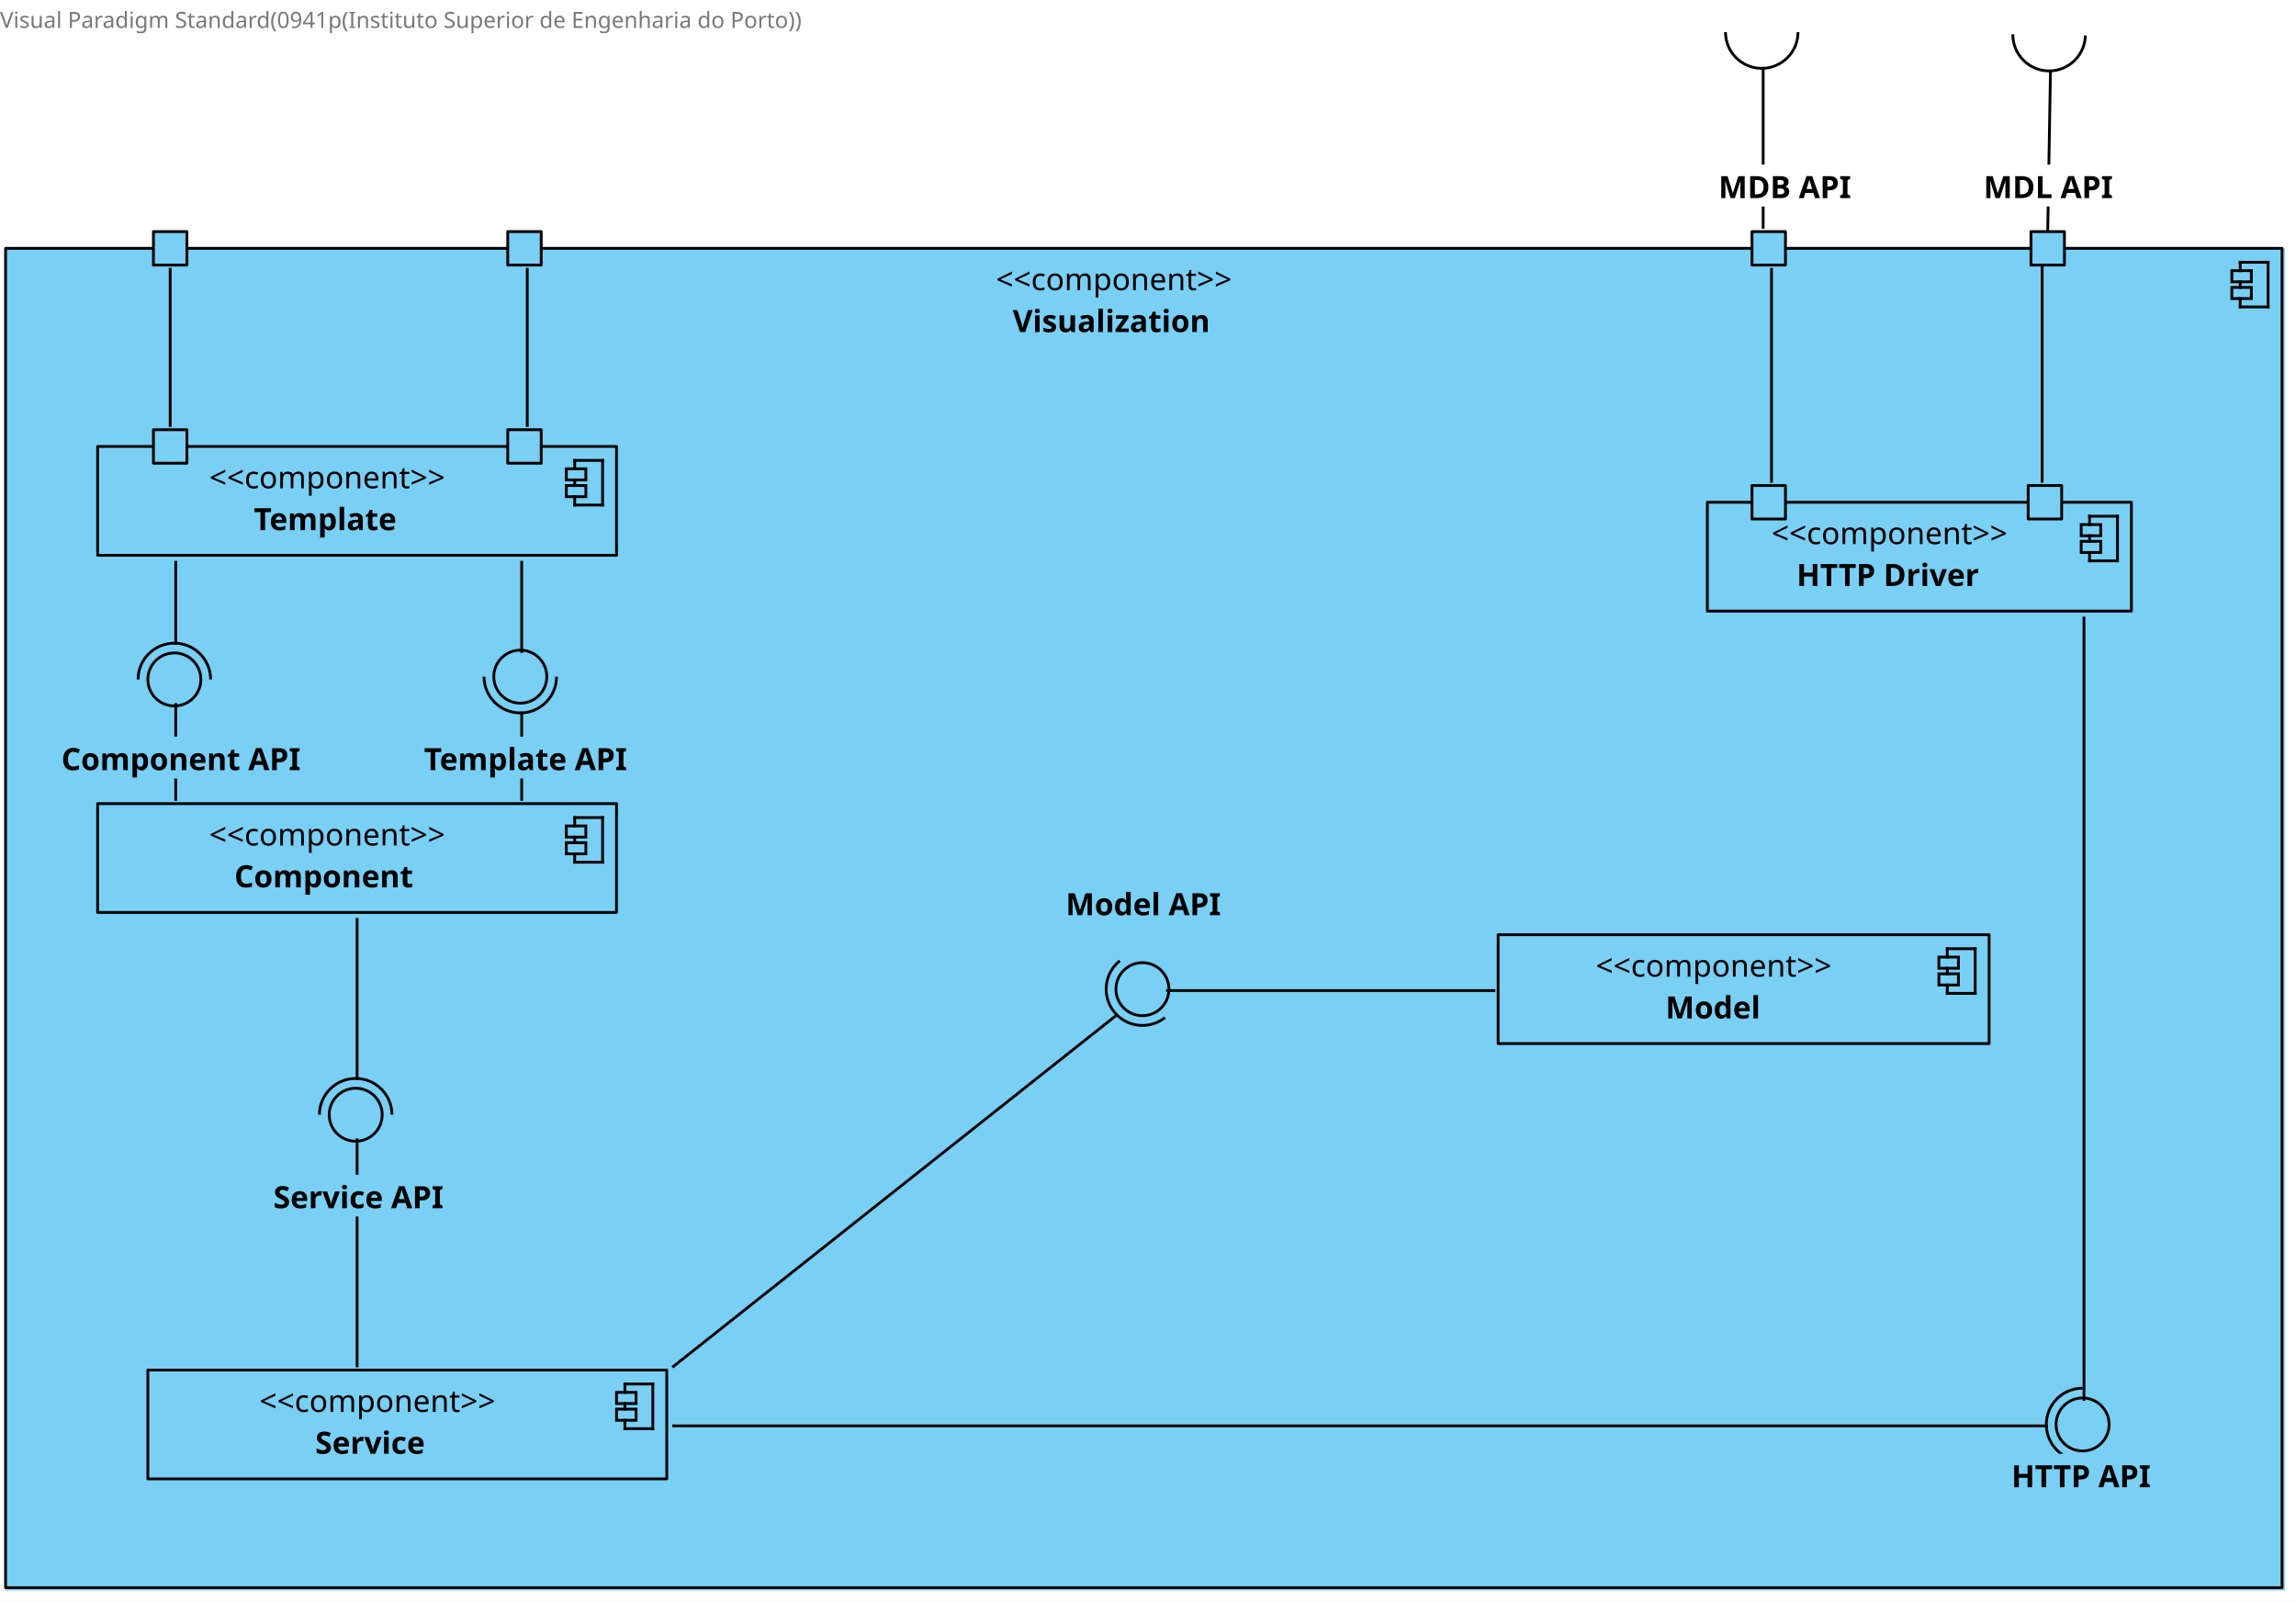
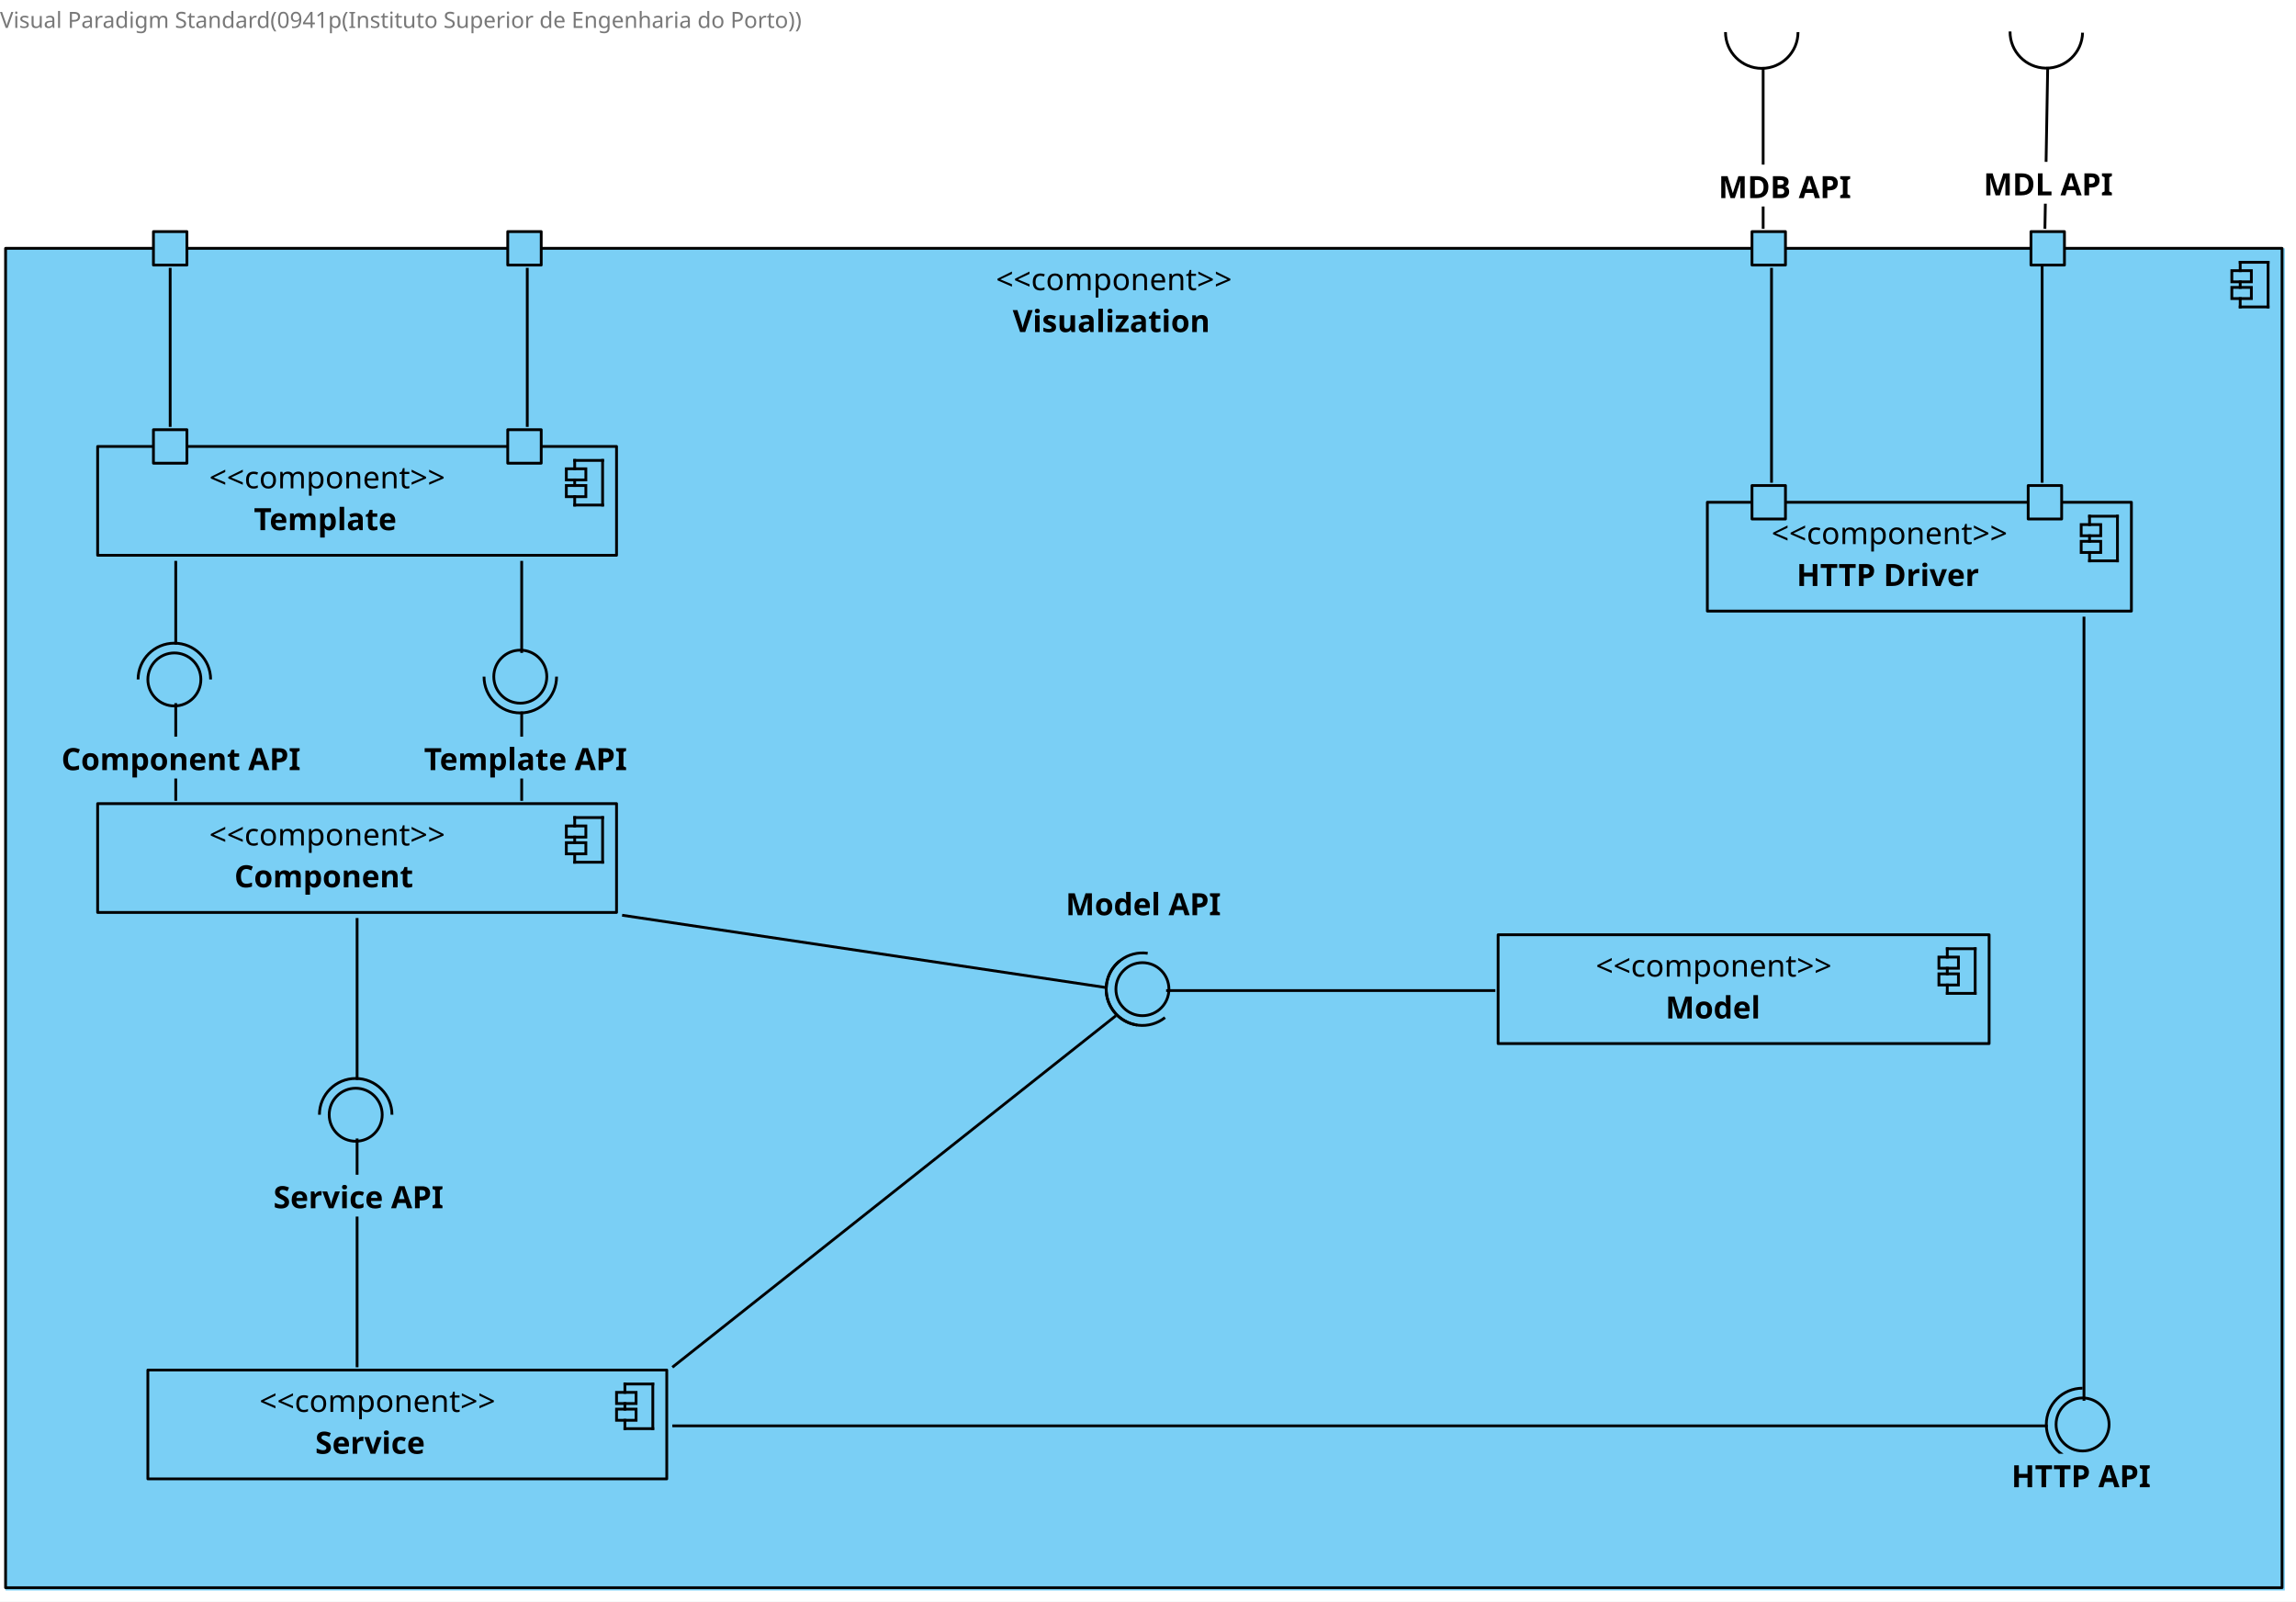
<svg xmlns="http://www.w3.org/2000/svg" fill-opacity="0" color-rendering="auto" color-interpolation="auto" text-rendering="auto" stroke="rgb(0,0,0)" stroke-linecap="square" width="823" stroke-miterlimit="10" shape-rendering="auto" stroke-opacity="0" fill="rgb(0,0,0)" stroke-dasharray="none" font-weight="normal" stroke-width="1" height="574" font-family="'Dialog'" font-style="normal" stroke-linejoin="miter" font-size="12px" stroke-dashoffset="0" image-rendering="auto">
  <defs id="genericDefs" />
  <g>
    <defs id="defs1">
      <clipPath clipPathUnits="userSpaceOnUse" id="clipPath1">
        <path d="M-7 -7 L828 -7 L828 492 L-7 492 L-7 -7 Z" />
      </clipPath>
      <clipPath clipPathUnits="userSpaceOnUse" id="clipPath2">
+         <path d="M0 0 L0 481 L793 481 L793 0 Z" />
+       </clipPath>
+       <clipPath clipPathUnits="userSpaceOnUse" id="clipPath3">
        <path d="M0 0 L0 448 L817 448 L817 0 Z" />
-       </clipPath>
-       <clipPath clipPathUnits="userSpaceOnUse" id="clipPath3">
-         <path d="M0 0 L0 481 L793 481 L793 0 Z" />
      </clipPath>
      <clipPath clipPathUnits="userSpaceOnUse" id="clipPath4">
        <path d="M-7 -7 L198 -7 L198 51 L-7 51 L-7 -7 Z" />
      </clipPath>
      <clipPath clipPathUnits="userSpaceOnUse" id="clipPath5">
+         <path d="M0 0 L0 40 L163 40 L163 0 Z" />
+       </clipPath>
+       <clipPath clipPathUnits="userSpaceOnUse" id="clipPath6">
        <path d="M0 0 L0 7 L187 7 L187 0 Z" />
-       </clipPath>
-       <clipPath clipPathUnits="userSpaceOnUse" id="clipPath6">
-         <path d="M0 0 L0 40 L163 40 L163 0 Z" />
      </clipPath>
      <clipPath clipPathUnits="userSpaceOnUse" id="clipPath7">
        <path d="M-7 -7 L188 -7 L188 51 L-7 51 L-7 -7 Z" />
      </clipPath>
      <clipPath clipPathUnits="userSpaceOnUse" id="clipPath8">
        <path d="M0 0 L0 40 L153 40 L153 0 Z" />
      </clipPath>
      <clipPath clipPathUnits="userSpaceOnUse" id="clipPath9">
        <path d="M0 0 L0 7 L177 7 L177 0 Z" />
      </clipPath>
      <clipPath clipPathUnits="userSpaceOnUse" id="clipPath10">
        <path d="M-7 -7 L164 -7 L164 51 L-7 51 L-7 -7 Z" />
      </clipPath>
      <clipPath clipPathUnits="userSpaceOnUse" id="clipPath11">
+         <path d="M0 0 L0 40 L129 40 L129 0 Z" />
+       </clipPath>
+       <clipPath clipPathUnits="userSpaceOnUse" id="clipPath12">
        <path d="M0 0 L0 7 L153 7 L153 0 Z" />
-       </clipPath>
-       <clipPath clipPathUnits="userSpaceOnUse" id="clipPath12">
-         <path d="M0 0 L0 40 L129 40 L129 0 Z" />
      </clipPath>
      <clipPath clipPathUnits="userSpaceOnUse" id="clipPath13">
        <path d="M-7 -7 L23 -7 L23 23 L-7 23 L-7 -7 Z" />
      </clipPath>
      <clipPath clipPathUnits="userSpaceOnUse" id="clipPath14">
        <path d="M-7 -7 L31 -7 L31 31 L-7 31 L-7 -7 Z" />
      </clipPath>
      <clipPath clipPathUnits="userSpaceOnUse" id="clipPath15">
-         <path d="M-103 -15 L206 -15 L206 30 L-103 30 L-103 -15 Z" />
+         <path d="M-74 -15 L148 -15 L148 30 L-74 30 L-74 -15 Z" />
      </clipPath>
      <clipPath clipPathUnits="userSpaceOnUse" id="clipPath16">
-         <path d="M-90 -15 L180 -15 L180 30 L-90 30 L-90 -15 Z" />
+         <path d="M-81 -15 L162 -15 L162 30 L-81 30 L-81 -15 Z" />
      </clipPath>
      <clipPath clipPathUnits="userSpaceOnUse" id="clipPath17">
-         <path d="M-65 -15 L130 -15 L130 30 L-65 30 L-65 -15 Z" />
+         <path d="M-71 -15 L142 -15 L142 30 L-71 30 L-71 -15 Z" />
      </clipPath>
      <clipPath clipPathUnits="userSpaceOnUse" id="clipPath18">
        <path d="M-67 -15 L134 -15 L134 30 L-67 30 L-67 -15 Z" />
      </clipPath>
      <clipPath clipPathUnits="userSpaceOnUse" id="clipPath19">
-         <path d="M-71 -15 L142 -15 L142 30 L-71 30 L-71 -15 Z" />
+         <path d="M-65 -15 L130 -15 L130 30 L-65 30 L-65 -15 Z" />
      </clipPath>
      <clipPath clipPathUnits="userSpaceOnUse" id="clipPath20">
-         <path d="M-81 -15 L162 -15 L162 30 L-81 30 L-81 -15 Z" />
+         <path d="M-90 -15 L180 -15 L180 30 L-90 30 L-90 -15 Z" />
      </clipPath>
      <clipPath clipPathUnits="userSpaceOnUse" id="clipPath21">
-         <path d="M-74 -15 L148 -15 L148 30 L-74 30 L-74 -15 Z" />
+         <path d="M-103 -15 L206 -15 L206 30 L-103 30 L-103 -15 Z" />
      </clipPath>
      <clipPath clipPathUnits="userSpaceOnUse" id="clipPath22">
        <path d="M0 0 L222 0 L222 104 L0 104 L0 0 Z" />
      </clipPath>
      <clipPath clipPathUnits="userSpaceOnUse" id="clipPath23">
        <path d="M78 11 L78 26 L4 26 L4 11 ZM0 0 L0 104 L222 104 L222 0 Z" />
      </clipPath>
      <clipPath clipPathUnits="userSpaceOnUse" id="clipPath24">
        <path d="M0 0 L104 0 L104 186 L0 186 L0 0 Z" />
      </clipPath>
      <clipPath clipPathUnits="userSpaceOnUse" id="clipPath25">
        <path d="M91 63 L91 78 L10 78 L10 63 ZM0 0 L0 186 L104 186 L104 0 Z" />
      </clipPath>
      <clipPath clipPathUnits="userSpaceOnUse" id="clipPath26">
        <path d="M0 0 L104 0 L104 166 L0 166 L0 0 Z" />
      </clipPath>
      <clipPath clipPathUnits="userSpaceOnUse" id="clipPath27">
        <path d="M91 142 L91 157 L10 157 L10 142 ZM0 0 L0 166 L104 166 L104 0 Z" />
      </clipPath>
      <clipPath clipPathUnits="userSpaceOnUse" id="clipPath28">
        <path d="M0 0 L104 0 L104 385 L0 385 L0 0 Z" />
      </clipPath>
      <clipPath clipPathUnits="userSpaceOnUse" id="clipPath29">
        <path d="M85 350 L85 365 L14 365 L14 350 ZM0 0 L0 385 L104 385 L104 0 Z" />
      </clipPath>
      <clipPath clipPathUnits="userSpaceOnUse" id="clipPath30">
        <path d="M0 0 L601 0 L601 104 L0 104 L0 0 Z" />
      </clipPath>
      <clipPath clipPathUnits="userSpaceOnUse" id="clipPath31">
        <path d="M591 60 L591 75 L520 75 L520 60 ZM0 0 L0 104 L601 104 L601 0 Z" />
      </clipPath>
      <clipPath clipPathUnits="userSpaceOnUse" id="clipPath32">
        <path d="M0 0 L266 0 L266 233 L0 233 L0 0 Z" />
      </clipPath>
      <clipPath clipPathUnits="userSpaceOnUse" id="clipPath33">
        <path d="M255 5 L255 20 L181 20 L181 5 ZM0 0 L0 233 L266 233 L266 0 Z" />
      </clipPath>
      <clipPath clipPathUnits="userSpaceOnUse" id="clipPath34">
-         <path d="M0 0 L129 0 L129 208 L0 208 L0 0 Z" />
+         <path d="M0 0 L129 0 L129 207 L0 207 L0 0 Z" />
      </clipPath>
      <clipPath clipPathUnits="userSpaceOnUse" id="clipPath35">
-         <path d="M98 27 L98 42 L33 42 L33 27 ZM0 0 L0 27 L4 27 L4 42 L0 42 L0 208 L129 208 L129 0 Z" />
+         <path d="M98 26 L98 41 L33 41 L33 26 ZM0 0 L0 27 L4 27 L4 42 L0 42 L0 207 L129 207 L129 0 Z" />
      </clipPath>
      <clipPath clipPathUnits="userSpaceOnUse" id="clipPath36">
        <path d="M0 0 L104 0 L104 181 L0 181 L0 0 Z" />
      </clipPath>
      <clipPath clipPathUnits="userSpaceOnUse" id="clipPath37">
        <path d="M88 13 L88 28 L21 28 L21 13 ZM0 0 L0 181 L104 181 L104 0 Z" />
      </clipPath>
      <clipPath clipPathUnits="userSpaceOnUse" id="clipPath38">
        <path d="M91 89 L91 104 L24 104 L24 89 ZM0 0 L0 166 L104 166 L104 0 Z" />
      </clipPath>
      <clipPath clipPathUnits="userSpaceOnUse" id="clipPath39">
        <path d="M0 0 L130 0 L130 190 L0 190 L0 0 Z" />
      </clipPath>
      <clipPath clipPathUnits="userSpaceOnUse" id="clipPath40">
-         <path d="M96 100 L96 115 L31 115 L31 100 ZM0 0 L0 100 L2 100 L2 115 L0 115 L0 190 L130 190 L130 0 Z" />
+         <path d="M97 100 L97 115 L32 115 L32 100 ZM0 0 L0 101 L3 101 L3 116 L0 116 L0 190 L130 190 L130 0 Z" />
      </clipPath>
      <clipPath clipPathUnits="userSpaceOnUse" id="clipPath41">
        <path d="M0 0 L104 0 L104 161 L0 161 L0 0 Z" />
      </clipPath>
      <clipPath clipPathUnits="userSpaceOnUse" id="clipPath42">
        <path d="M0 0 L0 161 L104 161 L104 0 Z" />
      </clipPath>
      <clipPath clipPathUnits="userSpaceOnUse" id="clipPath43">
        <path d="M0 0 L104 0 L104 137 L0 137 L0 0 Z" />
      </clipPath>
      <clipPath clipPathUnits="userSpaceOnUse" id="clipPath44">
        <path d="M95 113 L95 128 L5 128 L5 113 ZM0 0 L0 137 L104 137 L104 0 Z" />
      </clipPath>
      <clipPath clipPathUnits="userSpaceOnUse" id="clipPath45">
        <path d="M0 0 L104 0 L104 139 L0 139 L0 0 Z" />
      </clipPath>
      <clipPath clipPathUnits="userSpaceOnUse" id="clipPath46">
        <path d="M0 0 L0 62 L102 62 L102 77 L0 77 L0 139 L104 139 L104 0 Z" />
      </clipPath>
      <clipPath clipPathUnits="userSpaceOnUse" id="clipPath47">
        <path d="M0 0 L104 0 L104 138 L0 138 L0 0 Z" />
      </clipPath>
      <clipPath clipPathUnits="userSpaceOnUse" id="clipPath48">
        <path d="M0 0 L0 113 L102 113 L102 128 L0 128 L0 138 L104 138 L104 0 Z" />
      </clipPath>
      <clipPath clipPathUnits="userSpaceOnUse" id="clipPath49">
        <path d="M0 0 L104 0 L104 140 L0 140 L0 0 Z" />
      </clipPath>
      <clipPath clipPathUnits="userSpaceOnUse" id="clipPath50">
        <path d="M95 63 L95 78 L5 78 L5 63 ZM0 0 L0 140 L104 140 L104 0 Z" />
+       </clipPath>
+       <clipPath clipPathUnits="userSpaceOnUse" id="clipPath51">
+         <path d="M0 0 L281 0 L281 130 L0 130 L0 0 Z" />
+       </clipPath>
+       <clipPath clipPathUnits="userSpaceOnUse" id="clipPath52">
+         <path d="M273 38 L273 53 L199 53 L199 38 ZM59 0 L59 1 L0 1 L0 130 L281 130 L281 0 Z" />
      </clipPath>
    </defs>
    <g fill="white" text-rendering="geometricPrecision" fill-opacity="1" stroke-opacity="1" stroke="white">
      <rect x="0" width="823" height="574" y="0" stroke="none" />
    </g>
    <g font-size="11px" transform="translate(2,89)" fill-opacity="1" fill="rgb(122,207,245)" text-rendering="geometricPrecision" image-rendering="optimizeQuality" font-family="sans-serif" stroke="rgb(122,207,245)" font-weight="bold" stroke-opacity="1">
      <rect x="0" width="817" height="481" y="0" clip-path="url(#clipPath1)" stroke="none" />
    </g>
    <g fill-opacity="1" text-rendering="geometricPrecision" stroke="black" stroke-linecap="butt" transform="translate(2,89)" stroke-miterlimit="0" stroke-opacity="1" fill="black" font-weight="bold" font-family="sans-serif" stroke-linejoin="round" font-size="11px" image-rendering="optimizeQuality">
      <rect fill="none" x="0" width="816" height="480" y="0" clip-path="url(#clipPath1)" />
      <line stroke-linecap="square" clip-path="url(#clipPath1)" fill="none" x1="801" x2="811" y1="5" y2="5" stroke-linejoin="miter" stroke-miterlimit="10" />
      <line stroke-linecap="square" clip-path="url(#clipPath1)" fill="none" x1="811" x2="811" y1="5" y2="21" stroke-linejoin="miter" stroke-miterlimit="10" />
      <line stroke-linecap="square" clip-path="url(#clipPath1)" fill="none" x1="801" x2="811" y1="21" y2="21" stroke-linejoin="miter" stroke-miterlimit="10" />
      <line stroke-linecap="square" clip-path="url(#clipPath1)" fill="none" x1="801" x2="801" y1="5" y2="8" stroke-linejoin="miter" stroke-miterlimit="10" />
      <rect stroke-linecap="square" x="798" y="8" clip-path="url(#clipPath1)" fill="none" width="7" stroke-linejoin="miter" height="4" stroke-miterlimit="10" />
      <line stroke-linecap="square" clip-path="url(#clipPath1)" fill="none" x1="801" x2="801" y1="12" y2="14" stroke-linejoin="miter" stroke-miterlimit="10" />
      <rect stroke-linecap="square" x="798" y="14" clip-path="url(#clipPath1)" fill="none" width="7" stroke-linejoin="miter" height="4" stroke-miterlimit="10" />
      <line stroke-linecap="square" clip-path="url(#clipPath1)" fill="none" x1="801" x2="801" y1="18" y2="21" stroke-linejoin="miter" stroke-miterlimit="10" />
    </g>
    <g font-size="11px" transform="translate(2,89)" fill-opacity="1" fill="black" text-rendering="geometricPrecision" image-rendering="optimizeQuality" font-family="sans-serif" stroke="black" stroke-opacity="1">
-       <text x="355" xml:space="preserve" y="15" clip-path="url(#clipPath3)" stroke="none">&lt;&lt;component&gt;&gt;</text>
-       <text x="361" xml:space="preserve" y="30" clip-path="url(#clipPath3)" font-weight="bold" stroke="none">Visualization</text>
+       <text x="355" xml:space="preserve" y="15" clip-path="url(#clipPath2)" stroke="none">&lt;&lt;component&gt;&gt;</text>
+       <text x="361" xml:space="preserve" y="30" clip-path="url(#clipPath2)" font-weight="bold" stroke="none">Visualization</text>
    </g>
    <g font-size="11px" transform="translate(35,288)" fill-opacity="1" fill="rgb(122,207,245)" text-rendering="geometricPrecision" image-rendering="optimizeQuality" font-family="sans-serif" stroke="rgb(122,207,245)" font-weight="bold" stroke-opacity="1">
      <rect x="0" width="187" height="40" y="0" clip-path="url(#clipPath4)" stroke="none" />
    </g>
    <g fill-opacity="1" text-rendering="geometricPrecision" stroke="black" stroke-linecap="butt" transform="translate(35,288)" stroke-miterlimit="0" stroke-opacity="1" fill="black" font-weight="bold" font-family="sans-serif" stroke-linejoin="round" font-size="11px" image-rendering="optimizeQuality">
      <rect fill="none" x="0" width="186" height="39" y="0" clip-path="url(#clipPath4)" />
      <line stroke-linecap="square" clip-path="url(#clipPath4)" fill="none" x1="171" x2="181" y1="5" y2="5" stroke-linejoin="miter" stroke-miterlimit="10" />
      <line stroke-linecap="square" clip-path="url(#clipPath4)" fill="none" x1="181" x2="181" y1="5" y2="21" stroke-linejoin="miter" stroke-miterlimit="10" />
      <line stroke-linecap="square" clip-path="url(#clipPath4)" fill="none" x1="171" x2="181" y1="21" y2="21" stroke-linejoin="miter" stroke-miterlimit="10" />
      <line stroke-linecap="square" clip-path="url(#clipPath4)" fill="none" x1="171" x2="171" y1="5" y2="8" stroke-linejoin="miter" stroke-miterlimit="10" />
      <rect stroke-linecap="square" x="168" y="8" clip-path="url(#clipPath4)" fill="none" width="7" stroke-linejoin="miter" height="4" stroke-miterlimit="10" />
      <line stroke-linecap="square" clip-path="url(#clipPath4)" fill="none" x1="171" x2="171" y1="12" y2="14" stroke-linejoin="miter" stroke-miterlimit="10" />
      <rect stroke-linecap="square" x="168" y="14" clip-path="url(#clipPath4)" fill="none" width="7" stroke-linejoin="miter" height="4" stroke-miterlimit="10" />
      <line stroke-linecap="square" clip-path="url(#clipPath4)" fill="none" x1="171" x2="171" y1="18" y2="21" stroke-linejoin="miter" stroke-miterlimit="10" />
    </g>
    <g font-size="11px" transform="translate(35,288)" fill-opacity="1" fill="black" text-rendering="geometricPrecision" image-rendering="optimizeQuality" font-family="sans-serif" stroke="black" stroke-opacity="1">
-       <text x="40" xml:space="preserve" y="15" clip-path="url(#clipPath6)" stroke="none">&lt;&lt;component&gt;&gt;</text>
-       <text x="49" xml:space="preserve" y="30" clip-path="url(#clipPath6)" font-weight="bold" stroke="none">Component</text>
+       <text x="40" xml:space="preserve" y="15" clip-path="url(#clipPath5)" stroke="none">&lt;&lt;component&gt;&gt;</text>
+       <text x="49" xml:space="preserve" y="30" clip-path="url(#clipPath5)" font-weight="bold" stroke="none">Component</text>
    </g>
    <g font-size="11px" transform="translate(53,491)" fill-opacity="1" fill="rgb(122,207,245)" text-rendering="geometricPrecision" image-rendering="optimizeQuality" font-family="sans-serif" stroke="rgb(122,207,245)" font-weight="bold" stroke-opacity="1">
      <rect x="0" width="187" height="40" y="0" clip-path="url(#clipPath4)" stroke="none" />
    </g>
    <g fill-opacity="1" text-rendering="geometricPrecision" stroke="black" stroke-linecap="butt" transform="translate(53,491)" stroke-miterlimit="0" stroke-opacity="1" fill="black" font-weight="bold" font-family="sans-serif" stroke-linejoin="round" font-size="11px" image-rendering="optimizeQuality">
      <rect fill="none" x="0" width="186" height="39" y="0" clip-path="url(#clipPath4)" />
      <line stroke-linecap="square" clip-path="url(#clipPath4)" fill="none" x1="171" x2="181" y1="5" y2="5" stroke-linejoin="miter" stroke-miterlimit="10" />
      <line stroke-linecap="square" clip-path="url(#clipPath4)" fill="none" x1="181" x2="181" y1="5" y2="21" stroke-linejoin="miter" stroke-miterlimit="10" />
      <line stroke-linecap="square" clip-path="url(#clipPath4)" fill="none" x1="171" x2="181" y1="21" y2="21" stroke-linejoin="miter" stroke-miterlimit="10" />
      <line stroke-linecap="square" clip-path="url(#clipPath4)" fill="none" x1="171" x2="171" y1="5" y2="8" stroke-linejoin="miter" stroke-miterlimit="10" />
      <rect stroke-linecap="square" x="168" y="8" clip-path="url(#clipPath4)" fill="none" width="7" stroke-linejoin="miter" height="4" stroke-miterlimit="10" />
      <line stroke-linecap="square" clip-path="url(#clipPath4)" fill="none" x1="171" x2="171" y1="12" y2="14" stroke-linejoin="miter" stroke-miterlimit="10" />
      <rect stroke-linecap="square" x="168" y="14" clip-path="url(#clipPath4)" fill="none" width="7" stroke-linejoin="miter" height="4" stroke-miterlimit="10" />
      <line stroke-linecap="square" clip-path="url(#clipPath4)" fill="none" x1="171" x2="171" y1="18" y2="21" stroke-linejoin="miter" stroke-miterlimit="10" />
    </g>
    <g font-size="11px" transform="translate(53,491)" fill-opacity="1" fill="black" text-rendering="geometricPrecision" image-rendering="optimizeQuality" font-family="sans-serif" stroke="black" stroke-opacity="1">
-       <text x="40" xml:space="preserve" y="15" clip-path="url(#clipPath6)" stroke="none">&lt;&lt;component&gt;&gt;</text>
-       <text x="60" xml:space="preserve" y="30" clip-path="url(#clipPath6)" font-weight="bold" stroke="none">Service</text>
+       <text x="40" xml:space="preserve" y="15" clip-path="url(#clipPath5)" stroke="none">&lt;&lt;component&gt;&gt;</text>
+       <text x="60" xml:space="preserve" y="30" clip-path="url(#clipPath5)" font-weight="bold" stroke="none">Service</text>
    </g>
    <g font-size="11px" transform="translate(537,335)" fill-opacity="1" fill="rgb(122,207,245)" text-rendering="geometricPrecision" image-rendering="optimizeQuality" font-family="sans-serif" stroke="rgb(122,207,245)" font-weight="bold" stroke-opacity="1">
      <rect x="0" width="177" height="40" y="0" clip-path="url(#clipPath7)" stroke="none" />
    </g>
    <g fill-opacity="1" text-rendering="geometricPrecision" stroke="black" stroke-linecap="butt" transform="translate(537,335)" stroke-miterlimit="0" stroke-opacity="1" fill="black" font-weight="bold" font-family="sans-serif" stroke-linejoin="round" font-size="11px" image-rendering="optimizeQuality">
      <rect fill="none" x="0" width="176" height="39" y="0" clip-path="url(#clipPath7)" />
      <line stroke-linecap="square" clip-path="url(#clipPath7)" fill="none" x1="161" x2="171" y1="5" y2="5" stroke-linejoin="miter" stroke-miterlimit="10" />
      <line stroke-linecap="square" clip-path="url(#clipPath7)" fill="none" x1="171" x2="171" y1="5" y2="21" stroke-linejoin="miter" stroke-miterlimit="10" />
      <line stroke-linecap="square" clip-path="url(#clipPath7)" fill="none" x1="161" x2="171" y1="21" y2="21" stroke-linejoin="miter" stroke-miterlimit="10" />
      <line stroke-linecap="square" clip-path="url(#clipPath7)" fill="none" x1="161" x2="161" y1="5" y2="8" stroke-linejoin="miter" stroke-miterlimit="10" />
      <rect stroke-linecap="square" x="158" y="8" clip-path="url(#clipPath7)" fill="none" width="7" stroke-linejoin="miter" height="4" stroke-miterlimit="10" />
      <line stroke-linecap="square" clip-path="url(#clipPath7)" fill="none" x1="161" x2="161" y1="12" y2="14" stroke-linejoin="miter" stroke-miterlimit="10" />
      <rect stroke-linecap="square" x="158" y="14" clip-path="url(#clipPath7)" fill="none" width="7" stroke-linejoin="miter" height="4" stroke-miterlimit="10" />
      <line stroke-linecap="square" clip-path="url(#clipPath7)" fill="none" x1="161" x2="161" y1="18" y2="21" stroke-linejoin="miter" stroke-miterlimit="10" />
    </g>
    <g font-size="11px" transform="translate(537,335)" fill-opacity="1" fill="black" text-rendering="geometricPrecision" image-rendering="optimizeQuality" font-family="sans-serif" stroke="black" stroke-opacity="1">
      <text x="35" xml:space="preserve" y="15" clip-path="url(#clipPath8)" stroke="none">&lt;&lt;component&gt;&gt;</text>
      <text x="60" xml:space="preserve" y="30" clip-path="url(#clipPath8)" font-weight="bold" stroke="none">Model</text>
    </g>
    <g font-size="11px" transform="translate(612,180)" fill-opacity="1" fill="rgb(122,207,245)" text-rendering="geometricPrecision" image-rendering="optimizeQuality" font-family="sans-serif" stroke="rgb(122,207,245)" font-weight="bold" stroke-opacity="1">
      <rect x="0" width="153" height="40" y="0" clip-path="url(#clipPath10)" stroke="none" />
    </g>
    <g fill-opacity="1" text-rendering="geometricPrecision" stroke="black" stroke-linecap="butt" transform="translate(612,180)" stroke-miterlimit="0" stroke-opacity="1" fill="black" font-weight="bold" font-family="sans-serif" stroke-linejoin="round" font-size="11px" image-rendering="optimizeQuality">
      <rect fill="none" x="0" width="152" height="39" y="0" clip-path="url(#clipPath10)" />
      <line stroke-linecap="square" clip-path="url(#clipPath10)" fill="none" x1="137" x2="147" y1="5" y2="5" stroke-linejoin="miter" stroke-miterlimit="10" />
      <line stroke-linecap="square" clip-path="url(#clipPath10)" fill="none" x1="147" x2="147" y1="5" y2="21" stroke-linejoin="miter" stroke-miterlimit="10" />
      <line stroke-linecap="square" clip-path="url(#clipPath10)" fill="none" x1="137" x2="147" y1="21" y2="21" stroke-linejoin="miter" stroke-miterlimit="10" />
      <line stroke-linecap="square" clip-path="url(#clipPath10)" fill="none" x1="137" x2="137" y1="5" y2="8" stroke-linejoin="miter" stroke-miterlimit="10" />
      <rect stroke-linecap="square" x="134" y="8" clip-path="url(#clipPath10)" fill="none" width="7" stroke-linejoin="miter" height="4" stroke-miterlimit="10" />
      <line stroke-linecap="square" clip-path="url(#clipPath10)" fill="none" x1="137" x2="137" y1="12" y2="14" stroke-linejoin="miter" stroke-miterlimit="10" />
      <rect stroke-linecap="square" x="134" y="14" clip-path="url(#clipPath10)" fill="none" width="7" stroke-linejoin="miter" height="4" stroke-miterlimit="10" />
      <line stroke-linecap="square" clip-path="url(#clipPath10)" fill="none" x1="137" x2="137" y1="18" y2="21" stroke-linejoin="miter" stroke-miterlimit="10" />
    </g>
    <g font-size="11px" transform="translate(612,180)" fill-opacity="1" fill="black" text-rendering="geometricPrecision" image-rendering="optimizeQuality" font-family="sans-serif" stroke="black" stroke-opacity="1">
-       <text x="23" xml:space="preserve" y="15" clip-path="url(#clipPath12)" stroke="none">&lt;&lt;component&gt;&gt;</text>
-       <text x="32" xml:space="preserve" y="30" clip-path="url(#clipPath12)" font-weight="bold" stroke="none">HTTP Driver</text>
+       <text x="23" xml:space="preserve" y="15" clip-path="url(#clipPath11)" stroke="none">&lt;&lt;component&gt;&gt;</text>
+       <text x="32" xml:space="preserve" y="30" clip-path="url(#clipPath11)" font-weight="bold" stroke="none">HTTP Driver</text>
    </g>
    <g font-size="11px" transform="translate(55,83)" fill-opacity="1" fill="rgb(122,207,245)" text-rendering="geometricPrecision" image-rendering="optimizeQuality" font-family="sans-serif" stroke="rgb(122,207,245)" stroke-opacity="1">
      <rect x="0" width="12" height="12" y="0" clip-path="url(#clipPath13)" stroke="none" />
    </g>
    <g stroke-linecap="butt" font-size="11px" transform="translate(55,83)" fill-opacity="1" fill="black" text-rendering="geometricPrecision" image-rendering="optimizeQuality" font-family="sans-serif" stroke-linejoin="round" stroke="black" stroke-opacity="1" stroke-miterlimit="0">
      <rect fill="none" x="0" width="12" height="12" y="0" clip-path="url(#clipPath13)" />
    </g>
    <g font-size="11px" transform="translate(182,83)" fill-opacity="1" fill="rgb(122,207,245)" text-rendering="geometricPrecision" image-rendering="optimizeQuality" font-family="sans-serif" stroke="rgb(122,207,245)" stroke-opacity="1">
      <rect x="0" width="12" height="12" y="0" clip-path="url(#clipPath13)" stroke="none" />
    </g>
    <g stroke-linecap="butt" font-size="11px" transform="translate(182,83)" fill-opacity="1" fill="black" text-rendering="geometricPrecision" image-rendering="optimizeQuality" font-family="sans-serif" stroke-linejoin="round" stroke="black" stroke-opacity="1" stroke-miterlimit="0">
      <rect fill="none" x="0" width="12" height="12" y="0" clip-path="url(#clipPath13)" />
    </g>
    <g font-size="11px" transform="translate(400,345)" fill-opacity="1" fill="rgb(122,207,245)" text-rendering="geometricPrecision" image-rendering="optimizeQuality" font-family="sans-serif" stroke="rgb(122,207,245)" font-weight="bold" stroke-opacity="1">
      <circle r="9.5" clip-path="url(#clipPath14)" cx="9.5" cy="9.5" stroke="none" />
    </g>
    <g fill-opacity="1" text-rendering="geometricPrecision" stroke="black" stroke-linecap="butt" transform="translate(400,345)" stroke-miterlimit="0" stroke-opacity="1" fill="black" font-weight="bold" font-family="sans-serif" stroke-linejoin="round" font-size="11px" image-rendering="optimizeQuality">
      <circle fill="none" r="9.5" clip-path="url(#clipPath14)" cx="9.5" cy="9.5" />
    </g>
    <g font-size="11px" transform="translate(118,390)" fill-opacity="1" fill="rgb(122,207,245)" text-rendering="geometricPrecision" image-rendering="optimizeQuality" font-family="sans-serif" stroke="rgb(122,207,245)" font-weight="bold" stroke-opacity="1">
      <circle r="9.5" clip-path="url(#clipPath14)" cx="9.5" cy="9.5" stroke="none" />
    </g>
    <g fill-opacity="1" text-rendering="geometricPrecision" stroke="black" stroke-linecap="butt" transform="translate(118,390)" stroke-miterlimit="0" stroke-opacity="1" fill="black" font-weight="bold" font-family="sans-serif" stroke-linejoin="round" font-size="11px" image-rendering="optimizeQuality">
      <circle fill="none" r="9.5" clip-path="url(#clipPath14)" cx="9.5" cy="9.5" />
    </g>
    <g font-size="11px" transform="translate(737,501)" fill-opacity="1" fill="rgb(122,207,245)" text-rendering="geometricPrecision" image-rendering="optimizeQuality" font-family="sans-serif" stroke="rgb(122,207,245)" font-weight="bold" stroke-opacity="1">
      <circle r="9.5" clip-path="url(#clipPath14)" cx="9.5" cy="9.5" stroke="none" />
    </g>
    <g fill-opacity="1" text-rendering="geometricPrecision" stroke="black" stroke-linecap="butt" transform="translate(737,501)" stroke-miterlimit="0" stroke-opacity="1" fill="black" font-weight="bold" font-family="sans-serif" stroke-linejoin="round" font-size="11px" image-rendering="optimizeQuality">
      <circle fill="none" r="9.5" clip-path="url(#clipPath14)" cx="9.5" cy="9.5" />
    </g>
    <g font-size="11px" transform="translate(628,83)" fill-opacity="1" fill="rgb(122,207,245)" text-rendering="geometricPrecision" image-rendering="optimizeQuality" font-family="sans-serif" stroke="rgb(122,207,245)" stroke-opacity="1">
      <rect x="0" width="12" height="12" y="0" clip-path="url(#clipPath13)" stroke="none" />
    </g>
    <g stroke-linecap="butt" font-size="11px" transform="translate(628,83)" fill-opacity="1" fill="black" text-rendering="geometricPrecision" image-rendering="optimizeQuality" font-family="sans-serif" stroke-linejoin="round" stroke="black" stroke-opacity="1" stroke-miterlimit="0">
      <rect fill="none" x="0" width="12" height="12" y="0" clip-path="url(#clipPath13)" />
    </g>
    <g font-size="11px" transform="translate(728,83)" fill-opacity="1" fill="rgb(122,207,245)" text-rendering="geometricPrecision" image-rendering="optimizeQuality" font-family="sans-serif" stroke="rgb(122,207,245)" stroke-opacity="1">
      <rect x="0" width="12" height="12" y="0" clip-path="url(#clipPath13)" stroke="none" />
    </g>
    <g stroke-linecap="butt" font-size="11px" transform="translate(728,83)" fill-opacity="1" fill="black" text-rendering="geometricPrecision" image-rendering="optimizeQuality" font-family="sans-serif" stroke-linejoin="round" stroke="black" stroke-opacity="1" stroke-miterlimit="0">
      <rect fill="none" x="0" width="12" height="12" y="0" clip-path="url(#clipPath13)" />
    </g>
    <g font-size="11px" transform="translate(628,174)" fill-opacity="1" fill="rgb(122,207,245)" text-rendering="geometricPrecision" image-rendering="optimizeQuality" font-family="sans-serif" stroke="rgb(122,207,245)" stroke-opacity="1">
      <rect x="0" width="12" height="12" y="0" clip-path="url(#clipPath13)" stroke="none" />
    </g>
    <g stroke-linecap="butt" font-size="11px" transform="translate(628,174)" fill-opacity="1" fill="black" text-rendering="geometricPrecision" image-rendering="optimizeQuality" font-family="sans-serif" stroke-linejoin="round" stroke="black" stroke-opacity="1" stroke-miterlimit="0">
      <rect fill="none" x="0" width="12" height="12" y="0" clip-path="url(#clipPath13)" />
    </g>
    <g font-size="11px" transform="translate(727,174)" fill-opacity="1" fill="rgb(122,207,245)" text-rendering="geometricPrecision" image-rendering="optimizeQuality" font-family="sans-serif" stroke="rgb(122,207,245)" stroke-opacity="1">
      <rect x="0" width="12" height="12" y="0" clip-path="url(#clipPath13)" stroke="none" />
    </g>
    <g stroke-linecap="butt" font-size="11px" transform="translate(727,174)" fill-opacity="1" fill="black" text-rendering="geometricPrecision" image-rendering="optimizeQuality" font-family="sans-serif" stroke-linejoin="round" stroke="black" stroke-opacity="1" stroke-miterlimit="0">
      <rect fill="none" x="0" width="12" height="12" y="0" clip-path="url(#clipPath13)" />
    </g>
    <g font-size="11px" transform="translate(35,160)" fill-opacity="1" fill="rgb(122,207,245)" text-rendering="geometricPrecision" image-rendering="optimizeQuality" font-family="sans-serif" stroke="rgb(122,207,245)" font-weight="bold" stroke-opacity="1">
      <rect x="0" width="187" height="40" y="0" clip-path="url(#clipPath4)" stroke="none" />
    </g>
    <g fill-opacity="1" text-rendering="geometricPrecision" stroke="black" stroke-linecap="butt" transform="translate(35,160)" stroke-miterlimit="0" stroke-opacity="1" fill="black" font-weight="bold" font-family="sans-serif" stroke-linejoin="round" font-size="11px" image-rendering="optimizeQuality">
      <rect fill="none" x="0" width="186" height="39" y="0" clip-path="url(#clipPath4)" />
      <line stroke-linecap="square" clip-path="url(#clipPath4)" fill="none" x1="171" x2="181" y1="5" y2="5" stroke-linejoin="miter" stroke-miterlimit="10" />
      <line stroke-linecap="square" clip-path="url(#clipPath4)" fill="none" x1="181" x2="181" y1="5" y2="21" stroke-linejoin="miter" stroke-miterlimit="10" />
      <line stroke-linecap="square" clip-path="url(#clipPath4)" fill="none" x1="171" x2="181" y1="21" y2="21" stroke-linejoin="miter" stroke-miterlimit="10" />
      <line stroke-linecap="square" clip-path="url(#clipPath4)" fill="none" x1="171" x2="171" y1="5" y2="8" stroke-linejoin="miter" stroke-miterlimit="10" />
      <rect stroke-linecap="square" x="168" y="8" clip-path="url(#clipPath4)" fill="none" width="7" stroke-linejoin="miter" height="4" stroke-miterlimit="10" />
      <line stroke-linecap="square" clip-path="url(#clipPath4)" fill="none" x1="171" x2="171" y1="12" y2="14" stroke-linejoin="miter" stroke-miterlimit="10" />
      <rect stroke-linecap="square" x="168" y="14" clip-path="url(#clipPath4)" fill="none" width="7" stroke-linejoin="miter" height="4" stroke-miterlimit="10" />
      <line stroke-linecap="square" clip-path="url(#clipPath4)" fill="none" x1="171" x2="171" y1="18" y2="21" stroke-linejoin="miter" stroke-miterlimit="10" />
    </g>
    <g font-size="11px" transform="translate(35,160)" fill-opacity="1" fill="black" text-rendering="geometricPrecision" image-rendering="optimizeQuality" font-family="sans-serif" stroke="black" stroke-opacity="1">
-       <text x="40" xml:space="preserve" y="15" clip-path="url(#clipPath6)" stroke="none">&lt;&lt;component&gt;&gt;</text>
-       <text x="56" xml:space="preserve" y="30" clip-path="url(#clipPath6)" font-weight="bold" stroke="none">Template</text>
+       <text x="40" xml:space="preserve" y="15" clip-path="url(#clipPath5)" stroke="none">&lt;&lt;component&gt;&gt;</text>
+       <text x="56" xml:space="preserve" y="30" clip-path="url(#clipPath5)" font-weight="bold" stroke="none">Template</text>
    </g>
    <g font-size="11px" transform="translate(55,154)" fill-opacity="1" fill="rgb(122,207,245)" text-rendering="geometricPrecision" image-rendering="optimizeQuality" font-family="sans-serif" stroke="rgb(122,207,245)" stroke-opacity="1">
      <rect x="0" width="12" height="12" y="0" clip-path="url(#clipPath13)" stroke="none" />
    </g>
    <g stroke-linecap="butt" font-size="11px" transform="translate(55,154)" fill-opacity="1" fill="black" text-rendering="geometricPrecision" image-rendering="optimizeQuality" font-family="sans-serif" stroke-linejoin="round" stroke="black" stroke-opacity="1" stroke-miterlimit="0">
      <rect fill="none" x="0" width="12" height="12" y="0" clip-path="url(#clipPath13)" />
    </g>
    <g font-size="11px" transform="translate(182,154)" fill-opacity="1" fill="rgb(122,207,245)" text-rendering="geometricPrecision" image-rendering="optimizeQuality" font-family="sans-serif" stroke="rgb(122,207,245)" stroke-opacity="1">
      <rect x="0" width="12" height="12" y="0" clip-path="url(#clipPath13)" stroke="none" />
    </g>
    <g stroke-linecap="butt" font-size="11px" transform="translate(182,154)" fill-opacity="1" fill="black" text-rendering="geometricPrecision" image-rendering="optimizeQuality" font-family="sans-serif" stroke-linejoin="round" stroke="black" stroke-opacity="1" stroke-miterlimit="0">
      <rect fill="none" x="0" width="12" height="12" y="0" clip-path="url(#clipPath13)" />
    </g>
    <g font-size="11px" transform="translate(177,233)" fill-opacity="1" fill="rgb(122,207,245)" text-rendering="geometricPrecision" image-rendering="optimizeQuality" font-family="sans-serif" stroke="rgb(122,207,245)" font-weight="bold" stroke-opacity="1">
      <circle r="9.5" clip-path="url(#clipPath14)" cx="9.5" cy="9.5" stroke="none" />
    </g>
    <g fill-opacity="1" text-rendering="geometricPrecision" stroke="black" stroke-linecap="butt" transform="translate(177,233)" stroke-miterlimit="0" stroke-opacity="1" fill="black" font-weight="bold" font-family="sans-serif" stroke-linejoin="round" font-size="11px" image-rendering="optimizeQuality">
      <circle fill="none" r="9.5" clip-path="url(#clipPath14)" cx="9.5" cy="9.5" />
    </g>
    <g font-size="11px" transform="translate(53,234)" fill-opacity="1" fill="rgb(122,207,245)" text-rendering="geometricPrecision" image-rendering="optimizeQuality" font-family="sans-serif" stroke="rgb(122,207,245)" font-weight="bold" stroke-opacity="1">
      <circle r="9.5" clip-path="url(#clipPath14)" cx="9.5" cy="9.5" stroke="none" />
    </g>
    <g fill-opacity="1" text-rendering="geometricPrecision" stroke="black" stroke-linecap="butt" transform="translate(53,234)" stroke-miterlimit="0" stroke-opacity="1" fill="black" font-weight="bold" font-family="sans-serif" stroke-linejoin="round" font-size="11px" image-rendering="optimizeQuality">
      <circle fill="none" r="9.5" clip-path="url(#clipPath14)" cx="9.5" cy="9.5" />
    </g>
-     <g font-size="11px" transform="translate(12,264)" fill-opacity="1" fill="black" text-rendering="geometricPrecision" image-rendering="optimizeQuality" font-family="sans-serif" stroke="black" font-weight="bold" stroke-opacity="1">
-       <text x="10" xml:space="preserve" y="12" clip-path="url(#clipPath15)" stroke="none">Component API</text>
-     </g>
-     <g font-size="11px" transform="translate(142,264)" fill-opacity="1" fill="black" text-rendering="geometricPrecision" image-rendering="optimizeQuality" font-family="sans-serif" stroke="black" font-weight="bold" stroke-opacity="1">
-       <text x="10" xml:space="preserve" y="12" clip-path="url(#clipPath16)" stroke="none">Template API</text>
-     </g>
-     <g font-size="11px" transform="translate(702,59)" fill-opacity="1" fill="black" text-rendering="geometricPrecision" image-rendering="optimizeQuality" font-family="sans-serif" stroke="black" font-weight="bold" stroke-opacity="1">
-       <text x="9" xml:space="preserve" y="12" clip-path="url(#clipPath17)" stroke="none">MDL API</text>
+     <g font-size="11px" transform="translate(372,316)" fill-opacity="1" fill="black" text-rendering="geometricPrecision" image-rendering="optimizeQuality" font-family="sans-serif" stroke="black" font-weight="bold" stroke-opacity="1">
+       <text x="10" xml:space="preserve" y="12" clip-path="url(#clipPath15)" stroke="none">Model API</text>
+     </g>
+     <g font-size="11px" transform="translate(88,421)" fill-opacity="1" fill="black" text-rendering="geometricPrecision" image-rendering="optimizeQuality" font-family="sans-serif" stroke="black" font-weight="bold" stroke-opacity="1">
+       <text x="10" xml:space="preserve" y="12" clip-path="url(#clipPath16)" stroke="none">Service API</text>
+     </g>
+     <g font-size="11px" transform="translate(711,521)" fill-opacity="1" fill="black" text-rendering="geometricPrecision" image-rendering="optimizeQuality" font-family="sans-serif" stroke="black" font-weight="bold" stroke-opacity="1">
+       <text x="10" xml:space="preserve" y="12" clip-path="url(#clipPath17)" stroke="none">HTTP API</text>
    </g>
    <g font-size="11px" transform="translate(606,59)" fill-opacity="1" fill="black" text-rendering="geometricPrecision" image-rendering="optimizeQuality" font-family="sans-serif" stroke="black" font-weight="bold" stroke-opacity="1">
      <text x="10" xml:space="preserve" y="12" clip-path="url(#clipPath18)" stroke="none">MDB API</text>
    </g>
-     <g font-size="11px" transform="translate(711,521)" fill-opacity="1" fill="black" text-rendering="geometricPrecision" image-rendering="optimizeQuality" font-family="sans-serif" stroke="black" font-weight="bold" stroke-opacity="1">
-       <text x="10" xml:space="preserve" y="12" clip-path="url(#clipPath19)" stroke="none">HTTP API</text>
-     </g>
-     <g font-size="11px" transform="translate(88,421)" fill-opacity="1" fill="black" text-rendering="geometricPrecision" image-rendering="optimizeQuality" font-family="sans-serif" stroke="black" font-weight="bold" stroke-opacity="1">
-       <text x="10" xml:space="preserve" y="12" clip-path="url(#clipPath20)" stroke="none">Service API</text>
-     </g>
-     <g font-size="11px" transform="translate(372,316)" fill-opacity="1" fill="black" text-rendering="geometricPrecision" image-rendering="optimizeQuality" font-family="sans-serif" stroke="black" font-weight="bold" stroke-opacity="1">
-       <text x="10" xml:space="preserve" y="12" clip-path="url(#clipPath21)" stroke="none">Model API</text>
+     <g font-size="11px" transform="translate(702,58)" fill-opacity="1" fill="black" text-rendering="geometricPrecision" image-rendering="optimizeQuality" font-family="sans-serif" stroke="black" font-weight="bold" stroke-opacity="1">
+       <text x="9" xml:space="preserve" y="12" clip-path="url(#clipPath19)" stroke="none">MDL API</text>
+     </g>
+     <g font-size="11px" transform="translate(142,264)" fill-opacity="1" fill="black" text-rendering="geometricPrecision" image-rendering="optimizeQuality" font-family="sans-serif" stroke="black" font-weight="bold" stroke-opacity="1">
+       <text x="10" xml:space="preserve" y="12" clip-path="url(#clipPath20)" stroke="none">Template API</text>
+     </g>
+     <g font-size="11px" transform="translate(12,264)" fill-opacity="1" fill="black" text-rendering="geometricPrecision" image-rendering="optimizeQuality" font-family="sans-serif" stroke="black" font-weight="bold" stroke-opacity="1">
+       <text x="10" xml:space="preserve" y="12" clip-path="url(#clipPath21)" stroke="none">Component API</text>
    </g>
    <g stroke-linecap="butt" font-size="11px" transform="translate(368,305)" fill-opacity="1" fill="black" text-rendering="geometricPrecision" image-rendering="optimizeQuality" font-family="sans-serif" stroke-linejoin="round" stroke="black" stroke-opacity="1">
      <line y2="50" fill="none" x1="50" clip-path="url(#clipPath23)" x2="168" y1="50" />
    </g>
    <g stroke-linecap="butt" font-size="11px" transform="translate(78,358)" fill-opacity="1" fill="black" text-rendering="geometricPrecision" image-rendering="optimizeQuality" font-family="sans-serif" stroke-linejoin="round" stroke="black" stroke-opacity="1">
      <line y2="132" fill="none" x1="50" clip-path="url(#clipPath25)" x2="50" y1="50" />
    </g>
    <g stroke-linecap="butt" font-size="11px" transform="translate(78,279)" fill-opacity="1" fill="black" text-rendering="geometricPrecision" image-rendering="optimizeQuality" font-family="sans-serif" stroke-linejoin="round" stroke="black" stroke-opacity="1">
      <line y2="50" fill="none" x1="50" clip-path="url(#clipPath27)" x2="50" y1="108" />
      <path fill="none" d="M62.5 120.5 A13 13 0 0 0 36.5 120.5" clip-path="url(#clipPath27)" />
    </g>
    <g stroke-linecap="butt" font-size="11px" transform="translate(697,171)" fill-opacity="1" fill="black" text-rendering="geometricPrecision" image-rendering="optimizeQuality" font-family="sans-serif" stroke-linejoin="round" stroke="black" stroke-opacity="1">
      <line y2="50" fill="none" x1="50" clip-path="url(#clipPath29)" x2="50" y1="331" />
    </g>
    <g stroke-linecap="butt" font-size="11px" transform="translate(191,461)" fill-opacity="1" fill="black" text-rendering="geometricPrecision" image-rendering="optimizeQuality" font-family="sans-serif" stroke-linejoin="round" stroke="black" stroke-opacity="1">
      <line y2="50" fill="none" x1="543" clip-path="url(#clipPath31)" x2="50" y1="50" />
      <path fill="none" d="M555.5 36.5 A13 13 0 0 0 555.5 62.5" clip-path="url(#clipPath31)" />
    </g>
    <g stroke-linecap="butt" font-size="11px" transform="translate(191,311)" fill-opacity="1" fill="black" text-rendering="geometricPrecision" image-rendering="optimizeQuality" font-family="sans-serif" stroke-linejoin="round" stroke="black" stroke-opacity="1">
      <line y2="53" fill="none" x1="50" clip-path="url(#clipPath33)" x2="209" y1="179" />
      <path fill="none" d="M210.402 33.33 A13 13 0 0 0 226.598 53.67" clip-path="url(#clipPath33)" />
    </g>
    <g stroke-linecap="butt" font-size="11px" transform="translate(669,32)" fill-opacity="1" fill="black" text-rendering="geometricPrecision" image-rendering="optimizeQuality" font-family="sans-serif" stroke-linejoin="round" stroke="black" stroke-opacity="1">
      <line y2="63" fill="none" x1="63" clip-path="url(#clipPath35)" x2="63" y1="141" />
    </g>
    <g stroke-linecap="butt" font-size="11px" transform="translate(585,46)" fill-opacity="1" fill="black" text-rendering="geometricPrecision" image-rendering="optimizeQuality" font-family="sans-serif" stroke-linejoin="round" stroke="black" stroke-opacity="1">
      <line y2="50" fill="none" x1="50" clip-path="url(#clipPath37)" x2="50" y1="127" />
    </g>
    <g stroke-linecap="butt" font-size="11px" transform="translate(582,-30)" fill-opacity="1" fill="black" text-rendering="geometricPrecision" image-rendering="optimizeQuality" font-family="sans-serif" stroke-linejoin="round" stroke="black" stroke-opacity="1">
      <line y2="54" fill="none" x1="50" clip-path="url(#clipPath38)" x2="50" y1="112" />
      <path fill="none" d="M36.5 41.5 A13 13 0 0 0 62.5 41.5" clip-path="url(#clipPath38)" />
    </g>
-     <g stroke-linecap="butt" font-size="11px" transform="translate(671,-41)" fill-opacity="1" fill="black" text-rendering="geometricPrecision" image-rendering="optimizeQuality" font-family="sans-serif" stroke-linejoin="round" stroke="black" stroke-opacity="1">
+     <g stroke-linecap="butt" font-size="11px" transform="translate(670,-42)" fill-opacity="1" fill="black" text-rendering="geometricPrecision" image-rendering="optimizeQuality" font-family="sans-serif" stroke-linejoin="round" stroke="black" stroke-opacity="1">
      <line y2="66" fill="none" x1="63" clip-path="url(#clipPath40)" x2="64" y1="124" />
      <path fill="none" d="M50.502 53.287 A13 13 0 0 0 76.498 53.713" clip-path="url(#clipPath40)" />
    </g>
    <g stroke-linecap="butt" font-size="11px" transform="translate(139,46)" fill-opacity="1" fill="black" text-rendering="geometricPrecision" image-rendering="optimizeQuality" font-family="sans-serif" stroke-linejoin="round" stroke="black" stroke-opacity="1">
      <line y2="50" fill="none" x1="50" clip-path="url(#clipPath42)" x2="50" y1="107" />
    </g>
    <g stroke-linecap="butt" font-size="11px" transform="translate(11,46)" fill-opacity="1" fill="black" text-rendering="geometricPrecision" image-rendering="optimizeQuality" font-family="sans-serif" stroke-linejoin="round" stroke="black" stroke-opacity="1">
      <line y2="50" fill="none" x1="50" clip-path="url(#clipPath42)" x2="50" y1="107" />
    </g>
    <g stroke-linecap="butt" font-size="11px" transform="translate(137,151)" fill-opacity="1" fill="black" text-rendering="geometricPrecision" image-rendering="optimizeQuality" font-family="sans-serif" stroke-linejoin="round" stroke="black" stroke-opacity="1">
      <line y2="50" fill="none" x1="50" clip-path="url(#clipPath44)" x2="50" y1="83" />
    </g>
    <g stroke-linecap="butt" font-size="11px" transform="translate(13,202)" fill-opacity="1" fill="black" text-rendering="geometricPrecision" image-rendering="optimizeQuality" font-family="sans-serif" stroke-linejoin="round" stroke="black" stroke-opacity="1">
      <line y2="85" fill="none" x1="50" clip-path="url(#clipPath46)" x2="50" y1="50" />
    </g>
    <g stroke-linecap="butt" font-size="11px" transform="translate(13,151)" fill-opacity="1" fill="black" text-rendering="geometricPrecision" image-rendering="optimizeQuality" font-family="sans-serif" stroke-linejoin="round" stroke="black" stroke-opacity="1">
      <line y2="50" fill="none" x1="50" clip-path="url(#clipPath48)" x2="50" y1="80" />
      <path fill="none" d="M62.5 92.5 A13 13 0 0 0 36.5 92.5" clip-path="url(#clipPath48)" />
    </g>
    <g stroke-linecap="butt" font-size="11px" transform="translate(137,201)" fill-opacity="1" fill="black" text-rendering="geometricPrecision" image-rendering="optimizeQuality" font-family="sans-serif" stroke-linejoin="round" stroke="black" stroke-opacity="1">
      <line y2="86" fill="none" x1="50" clip-path="url(#clipPath50)" x2="50" y1="54" />
      <path fill="none" d="M36.5 41.5 A13 13 0 0 0 62.5 41.5" clip-path="url(#clipPath50)" />
    </g>
+     <g stroke-linecap="butt" font-size="11px" transform="translate(173,278)" fill-opacity="1" fill="black" text-rendering="geometricPrecision" image-rendering="optimizeQuality" font-family="sans-serif" stroke-linejoin="round" stroke="black" stroke-opacity="1">
+       <line y2="50" fill="none" x1="224" clip-path="url(#clipPath52)" x2="50" y1="76" />
+       <path fill="none" d="M238.389 63.638 A13 13 0 0 0 234.611 89.362" clip-path="url(#clipPath52)" />
+     </g>
    <g font-size="8px" fill-opacity="1" fill="rgb(120,120,120)" text-rendering="geometricPrecision" image-rendering="optimizeQuality" stroke="rgb(120,120,120)" stroke-opacity="1">
      <text x="0" xml:space="preserve" y="10" stroke="none">Visual Paradigm Standard(0941p(Instituto Superior de Engenharia do Porto))</text>
    </g>
  </g>
</svg>
